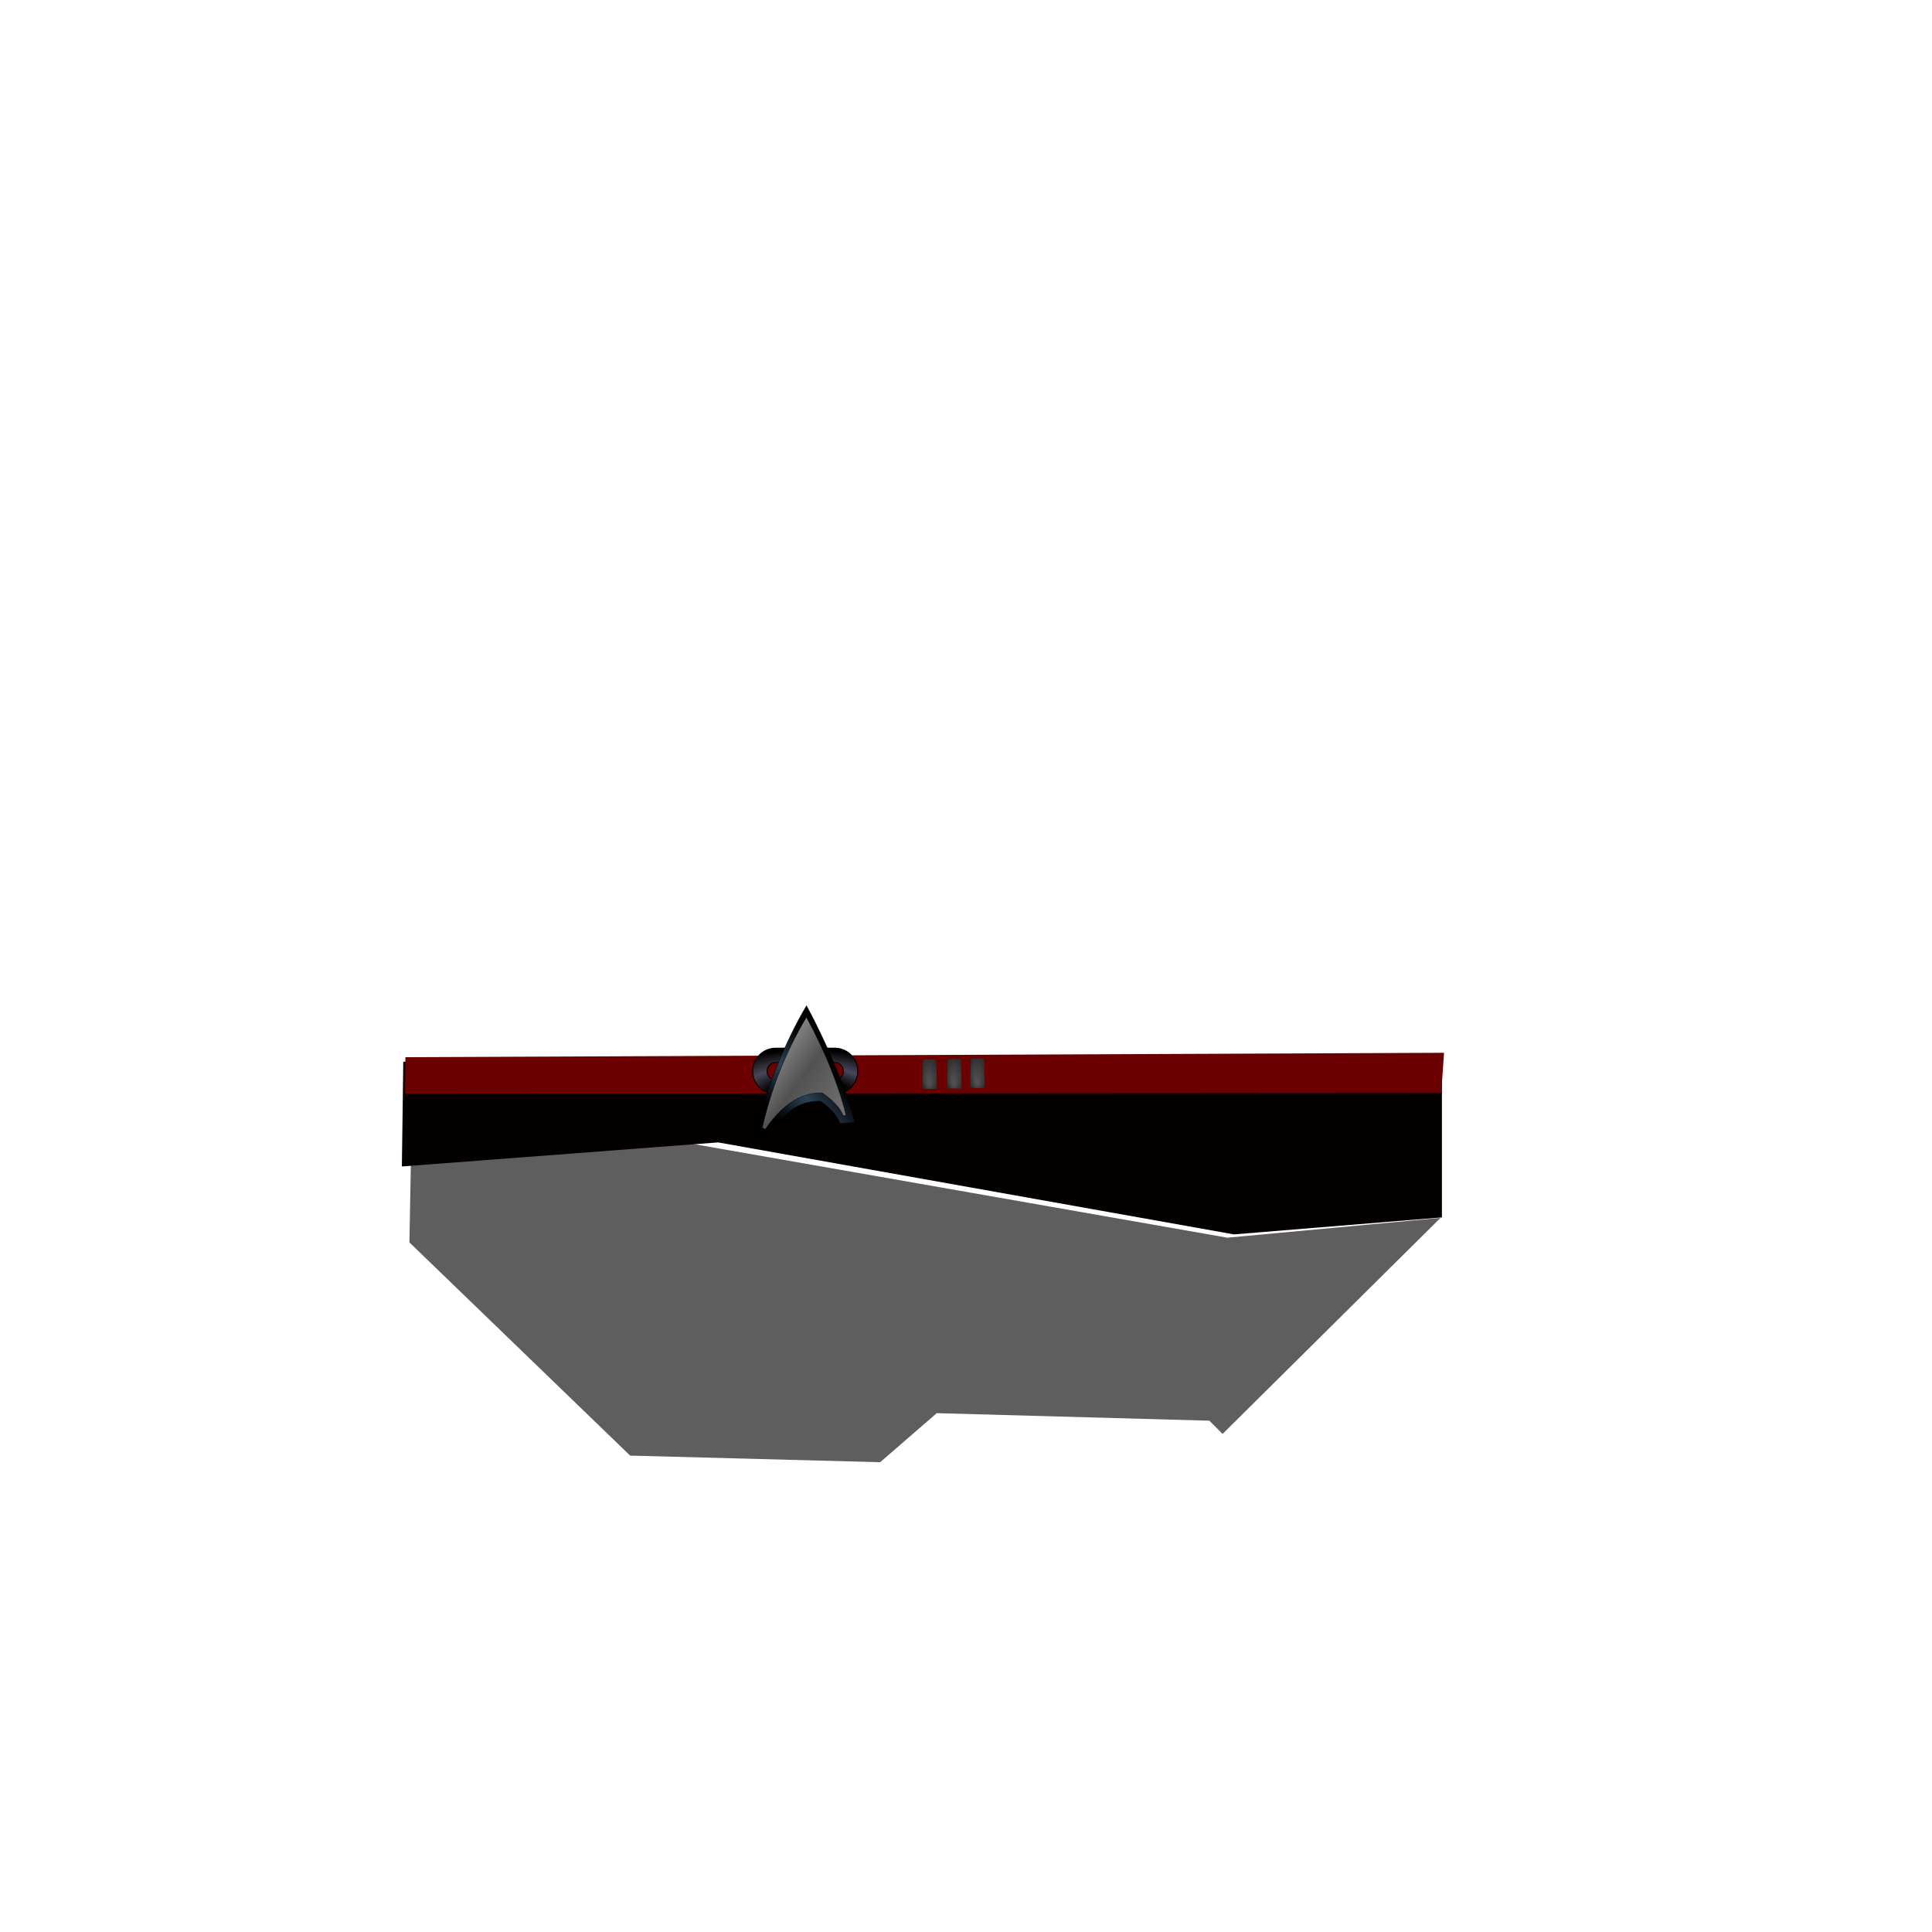
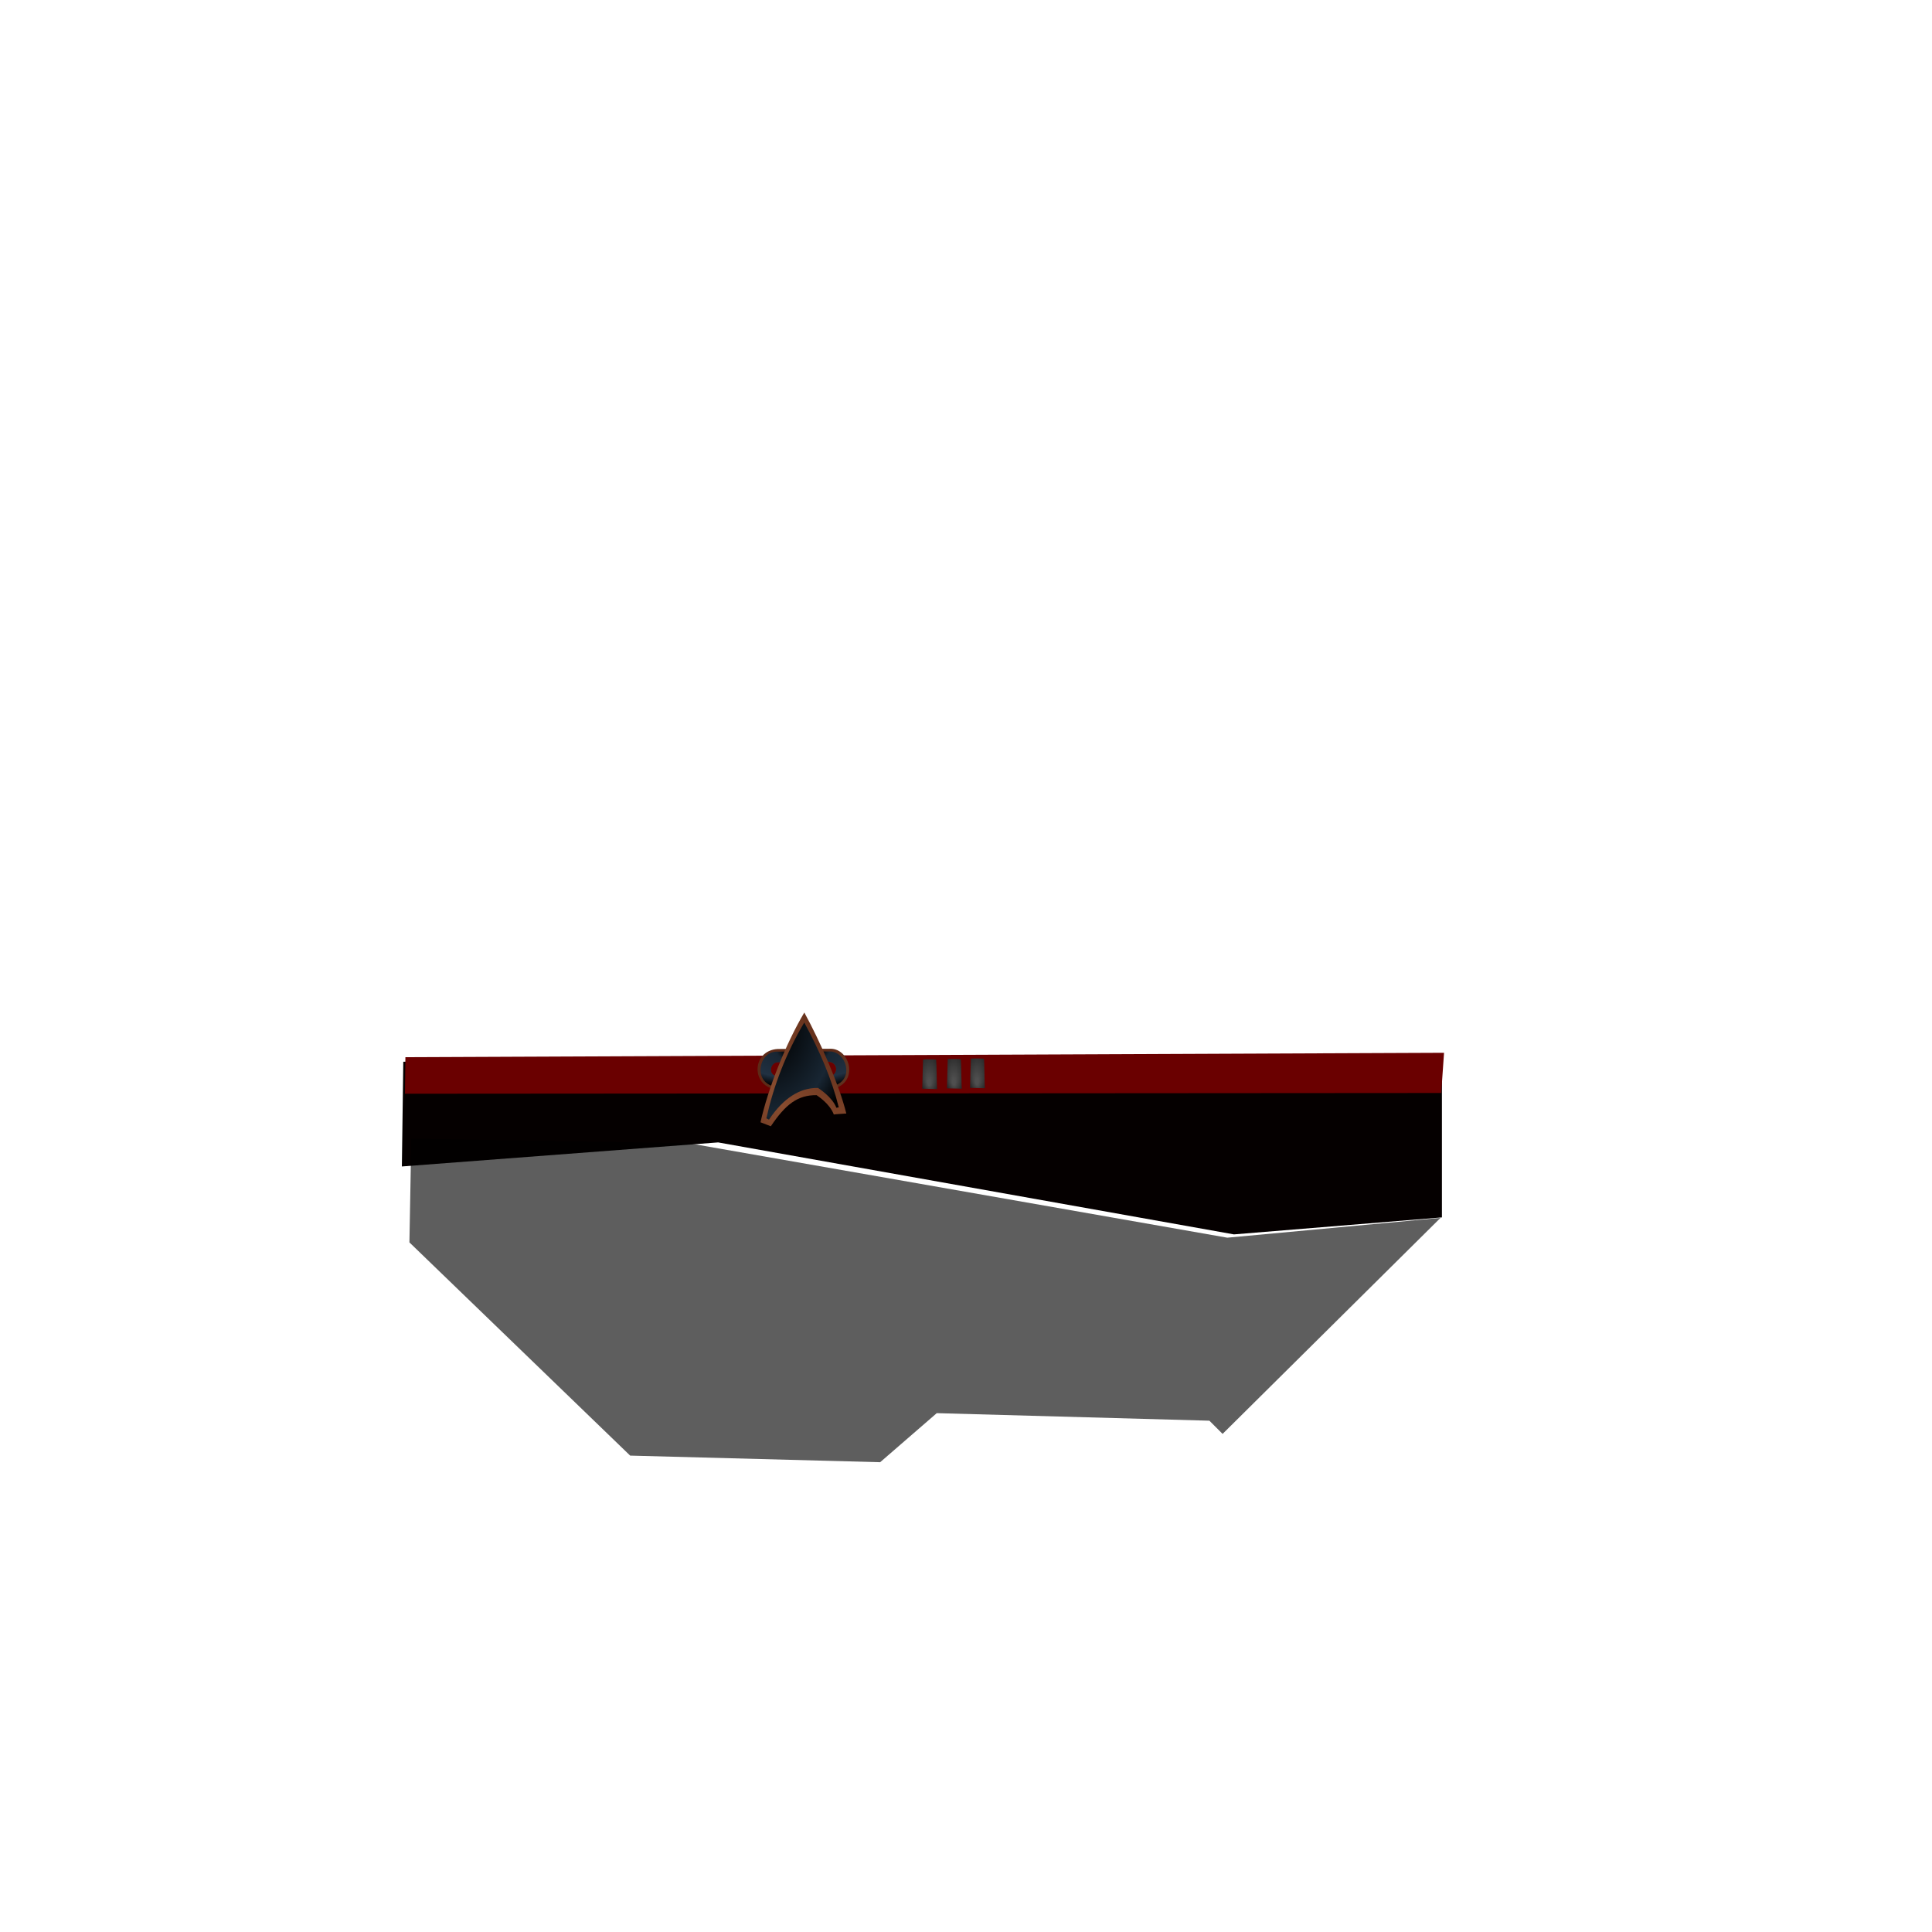
<svg xmlns="http://www.w3.org/2000/svg" width="512pt" height="512pt" viewBox="0 0 512 512">
  <style>
        .uniform-color {
            color: #6a0000;
        }
    </style>
  <defs>
-     <radialGradient id="gradient0" gradientUnits="objectBoundingBox" cx="0.526" cy="0.556" fx="0.543" fy="1.37" r="1.886" spreadMethod="reflect">
-       <stop stop-color="#000000" offset="0.231" stop-opacity="1" />
-       <stop stop-color="#484759" offset="0.374" stop-opacity="1" />
-       <stop stop-color="#000000" offset="0.574" stop-opacity="1" />
-     </radialGradient>
-     <linearGradient id="gradient1" gradientUnits="objectBoundingBox" x1="0.993" y1="0.017" x2="0.01" y2="1.011" spreadMethod="pad">
-       <stop stop-color="#000000" offset="0.361" stop-opacity="1" />
-       <stop stop-color="#2c4156" offset="0.592" stop-opacity="1" />
-       <stop stop-color="#000000" offset="0.816" stop-opacity="1" />
-     </linearGradient>
-     <linearGradient id="gradient2" gradientUnits="objectBoundingBox" x1="0" y1="0" x2="1" y2="1" spreadMethod="pad">
-       <stop stop-color="#939393" offset="0.171" stop-opacity="1" />
-       <stop stop-color="#525252" offset="0.506" stop-opacity="1" />
-       <stop stop-color="#6f6f6f" offset="0.888" stop-opacity="1" />
-     </linearGradient>
-     <radialGradient id="gradient3" gradientUnits="objectBoundingBox" cx="0.646" cy="-0.128" fx="0.464" fy="0.829" r="1.773" spreadMethod="reflect">
+     <radialGradient id="gradient0" gradientUnits="objectBoundingBox" cx="0.646" cy="-0.128" fx="0.464" fy="0.829" r="1.773" spreadMethod="reflect">
      <stop stop-color="#4f4f4f" offset="0.057" stop-opacity="1" />
      <stop stop-color="#232323" offset="0.423" stop-opacity="1" />
      <stop stop-color="#646464" offset="0.743" stop-opacity="1" />
      <stop stop-color="#767676" offset="0.984" stop-opacity="1" />
    </radialGradient>
-     <radialGradient id="gradient4" gradientUnits="objectBoundingBox" cx="0.646" cy="-0.128" fx="0.464" fy="0.829" r="1.773" spreadMethod="reflect">
+     <radialGradient id="gradient1" gradientUnits="objectBoundingBox" cx="0.646" cy="-0.128" fx="0.464" fy="0.829" r="1.773" spreadMethod="reflect">
      <stop stop-color="#4f4f4f" offset="0.057" stop-opacity="1" />
      <stop stop-color="#232323" offset="0.423" stop-opacity="1" />
      <stop stop-color="#646464" offset="0.743" stop-opacity="1" />
      <stop stop-color="#767676" offset="0.984" stop-opacity="1" />
    </radialGradient>
-     <radialGradient id="gradient5" gradientUnits="objectBoundingBox" cx="0.646" cy="-0.128" fx="0.464" fy="0.829" r="1.773" spreadMethod="reflect">
+     <radialGradient id="gradient2" gradientUnits="objectBoundingBox" cx="0.646" cy="-0.128" fx="0.464" fy="0.829" r="1.773" spreadMethod="reflect">
      <stop stop-color="#4f4f4f" offset="0.057" stop-opacity="1" />
      <stop stop-color="#232323" offset="0.423" stop-opacity="1" />
      <stop stop-color="#646464" offset="0.743" stop-opacity="1" />
      <stop stop-color="#767676" offset="0.984" stop-opacity="1" />
+     </radialGradient>
+     <linearGradient id="gradient3" gradientUnits="objectBoundingBox" x1="0.091" y1="-0.337" x2="2.342" y2="-0.337" spreadMethod="pad">
+       <stop stop-color="#5d2a17" offset="0.322" stop-opacity="1" />
+       <stop stop-color="#644130" offset="0.509" stop-opacity="1" />
+       <stop stop-color="#5d2a17" offset="0.699" stop-opacity="1" />
+     </linearGradient>
+     <radialGradient id="gradient4" gradientUnits="objectBoundingBox" cx="0.497" cy="-3.99680288865056e-15" fx="0.497" fy="-3.99680288865056e-15" r="1.276" spreadMethod="pad">
+       <stop stop-color="#000000" offset="0.148" stop-opacity="1" />
+       <stop stop-color="#182633" offset="0.242" stop-opacity="1" />
+       <stop stop-color="#213142" offset="0.605" stop-opacity="1" />
+       <stop stop-color="#000000" offset="0.805" stop-opacity="1" />
+     </radialGradient>
+     <radialGradient id="gradient5" gradientUnits="objectBoundingBox" cx="1.002" cy="0.003" fx="1.002" fy="0.003" r="2.116" spreadMethod="pad">
+       <stop stop-color="#5d2a17" offset="0.112" stop-opacity="1" />
+       <stop stop-color="#884c2f" offset="0.522" stop-opacity="1" />
+       <stop stop-color="#5d2a17" offset="0.904" stop-opacity="1" />
+     </radialGradient>
+     <radialGradient id="gradient6" gradientUnits="objectBoundingBox" cx="0" cy="0" fx="0" fy="0" r="1.31" spreadMethod="pad">
+       <stop stop-color="#000000" offset="0.125" stop-opacity="1" />
+       <stop stop-color="#182633" offset="0.725" stop-opacity="1" />
+       <stop stop-color="#000000" offset="0.951" stop-opacity="1" />
    </radialGradient>
  </defs>
  <path id="shape14" transform="translate(508.25, -14.12501)" fill="none" stroke="#535353" stroke-width="2" stroke-linecap="square" stroke-linejoin="miter" stroke-miterlimit="2" d="M0 0C7.775 14.825 13.65 41.2 17.625 79.125" />
  <path id="shape0" transform="translate(106.5, 279.875)" fill="#050000" fill-rule="evenodd" stroke-opacity="0" stroke="#000000" stroke-width="0" stroke-linecap="square" stroke-linejoin="bevel" d="M0 29.25L83.812 22.875L220.5 47.25L275.625 42.75L275.625 0L0.375 1.5Z" />
  <path id="shape01" transform="translate(107.3125, 279)" fill="currentColor" class="uniform-color" fill-rule="evenodd" stroke-opacity="0" stroke="#000000" stroke-width="0" stroke-linecap="square" stroke-linejoin="bevel" d="M0 10.85L274.625 10.656L275.375 0L0.125 1.163Z" />
  <path id="shape1" transform="translate(108.5, 301.75)" fill="#000000" fill-opacity="0.631" fill-rule="evenodd" stroke-opacity="0" stroke="#000000" stroke-width="0" stroke-linecap="square" stroke-linejoin="bevel" d="M0.5 0L0 27.5L58.5 84L124.75 85.75L139.75 72.75L212 74.75L215.5 78.25L273.25 21L216.75 26.25L74.25 1.25Z" />
-   <g id="group0" transform="matrix(0.7820067 0 0 0.7820067 200.2247 266.5081)" fill="none">
-     <rect id="shape02" transform="matrix(0.04478504 0 0 0.04478504 1.479624 16.82981)" fill="none" stroke="#000000" stroke-width="115.2" stroke-linecap="round" stroke-linejoin="round" width="686.452" height="239.321" rx="120.089" ry="119.66" />
-     <rect id="shape011" transform="matrix(0.04478504 0 0 0.04478504 1.471867 16.85757)" fill="none" stroke="url(#gradient0)" stroke-width="100.8" stroke-linecap="round" stroke-linejoin="round" width="686.452" height="239.321" rx="120.089" ry="119.66" />
-     <path id="shape0111" transform="matrix(0.02846884 0 0 0.02846884 5.6843418860808e-14 1.13686837721616e-13)" fill="url(#gradient1)" stroke="#000000" stroke-width="3.6" stroke-linecap="square" stroke-linejoin="miter" stroke-miterlimit="2.16" d="M607.047 0C346.659 436.964 105.655 1042.06 0 1507.2L142.106 1562.39C345.783 1260.7 512.843 1132.91 772.803 1136.87C785.223 1147.75 949.141 1247.76 1008.39 1403.06C1019.32 1399.56 1164.43 1391.34 1180.23 1390.13C1084.13 997.108 828.11 408.079 607.047 0Z" />
-     <path id="shape012" transform="matrix(0.02846884 0 0 0.02846884 2.305328 3.926256)" fill="url(#gradient2)" stroke="#000000" stroke-width="3.6" stroke-linecap="square" stroke-linejoin="miter" stroke-miterlimit="2.16" d="M524.808 0C271.784 424.606 102.667 863.026 0 1315.01L35.76 1333.27C233.677 1040.11 458.94 895.45 711.548 899.296C723.617 909.867 905.36 1022.09 962.929 1173C969.51 1170.7 980.475 1168.97 995.828 1167.79C902.447 785.888 739.62 396.538 524.808 0Z" />
+   <path id="shape032" transform="matrix(0.002958687 -0.000102515 8.95169845795023e-05 0.002583552 244.1349 280.769)" fill="url(#gradient0)" fill-rule="evenodd" stroke="#3f3f3f" stroke-width="2.88" stroke-linecap="square" stroke-linejoin="bevel" d="M160.562 3.218C304.6 -11.124 1245.77 24.855 1337.82 63.974C1368.01 349.589 1298.22 2933.58 1334.86 3088.63L0 3000.45Z" />
+   <path id="shape0321" transform="matrix(0.002958687 -0.000102515 8.95169845795023e-05 0.002583552 250.6789 280.6731)" fill="url(#gradient1)" fill-rule="evenodd" stroke="#3f3f3f" stroke-width="2.88" stroke-linecap="square" stroke-linejoin="bevel" d="M160.562 3.218C304.6 -11.124 1245.77 24.855 1337.82 63.974C1368.01 349.589 1298.22 2933.58 1334.86 3088.63L0 3000.45Z" />
+   <path id="shape03211" transform="matrix(0.002958687 -0.000102515 8.95169845795023e-05 0.002583552 256.804 280.5495)" fill="url(#gradient2)" fill-rule="evenodd" stroke="#3f3f3f" stroke-width="2.88" stroke-linecap="square" stroke-linejoin="bevel" d="M160.562 3.218C304.6 -11.124 1245.77 24.855 1337.82 63.974C1368.01 349.589 1298.22 2933.58 1334.86 3088.63L0 3000.45Z" />
+   <g id="group0" transform="matrix(0.0303298 -9.04270855158373e-05 9.04270855158373e-05 0.0303298 200.7173 268.3599)" fill="none">
+     <path id="shape02" transform="translate(1.10489572762162e-05, 317.519)" fill="url(#gradient3)" fill-rule="evenodd" stroke-opacity="0" stroke="#000000" stroke-width="0" stroke-linecap="square" stroke-linejoin="bevel" d="M178.66 114.964C110.765 110.604 79.887 230.334 177.205 238.711L613.355 244.543C715.583 236.51 706.413 112.739 612.375 113.705ZM635.223 0.032C815.826 -3.658 892.75 315.848 635.223 354.812L176.583 354.812C-61.889 338.558 -55.814 13.225 176.583 0.572Z" />
+     <path id="shape011" transform="translate(25.5455, 341.0322)" fill="url(#gradient4)" fill-rule="evenodd" stroke-opacity="0" stroke="#000000" stroke-width="0" stroke-linecap="square" stroke-linejoin="bevel" d="M154.777 93.517C86.882 89.157 56.004 208.887 153.322 217.264L588.032 222.377C690.26 214.344 681.809 88.412 587.771 89.378ZM614.935 0C762.959 10.161 833.066 287.741 592.085 308.709L126.065 306.011C-68.487 268.157 -16.34 5.467 136.855 0.01Z" />
+     <path id="shape0111" transform="matrix(0.6356773 0 0 0.6356773 24.11548 5.40012479177676e-12)" fill="url(#gradient5)" stroke-opacity="0" stroke="#000000" stroke-width="0" stroke-linecap="square" stroke-linejoin="bevel" d="M607.047 0C346.659 436.964 105.655 1042.06 0 1507.2L142.106 1562.39C345.783 1260.7 512.843 1132.91 772.803 1136.87C785.223 1147.75 949.141 1247.76 1008.39 1403.06C1019.32 1399.56 1164.43 1391.34 1180.23 1390.13C1084.13 997.108 828.11 408.079 607.047 0Z" />
+     <path id="shape012" transform="matrix(0.6356773 -4.33680868994202e-19 4.33680868994202e-19 0.6356773 75.59089 87.66892)" fill="url(#gradient6)" stroke-opacity="0" stroke="#000000" stroke-width="0" stroke-linecap="square" stroke-linejoin="bevel" d="M524.808 0C271.784 424.606 102.667 863.026 0 1315.01L35.76 1333.27C233.677 1040.11 458.94 895.45 711.548 899.296C723.617 909.867 905.36 1022.09 962.929 1173C969.51 1170.7 980.475 1168.97 995.828 1167.79C902.447 785.888 739.62 396.538 524.808 0Z" />
  </g>
-   <path id="shape032" transform="matrix(0.002958687 -0.000102515 8.95169845795023e-05 0.002583552 244.1349 280.769)" fill="url(#gradient3)" fill-rule="evenodd" stroke="#3f3f3f" stroke-width="2.88" stroke-linecap="square" stroke-linejoin="bevel" d="M160.562 3.218C304.6 -11.124 1245.77 24.855 1337.82 63.974C1368.01 349.589 1298.22 2933.58 1334.86 3088.63L0 3000.45Z" />
-   <path id="shape0321" transform="matrix(0.002958687 -0.000102515 8.95169845795023e-05 0.002583552 250.6789 280.6731)" fill="url(#gradient4)" fill-rule="evenodd" stroke="#3f3f3f" stroke-width="2.88" stroke-linecap="square" stroke-linejoin="bevel" d="M160.562 3.218C304.6 -11.124 1245.77 24.855 1337.82 63.974C1368.01 349.589 1298.22 2933.58 1334.86 3088.63L0 3000.45Z" />
-   <path id="shape03211" transform="matrix(0.002958687 -0.000102515 8.95169845795023e-05 0.002583552 256.804 280.5495)" fill="url(#gradient5)" fill-rule="evenodd" stroke="#3f3f3f" stroke-width="2.88" stroke-linecap="square" stroke-linejoin="bevel" d="M160.562 3.218C304.6 -11.124 1245.77 24.855 1337.82 63.974C1368.01 349.589 1298.22 2933.58 1334.86 3088.63L0 3000.45Z" />
</svg>
